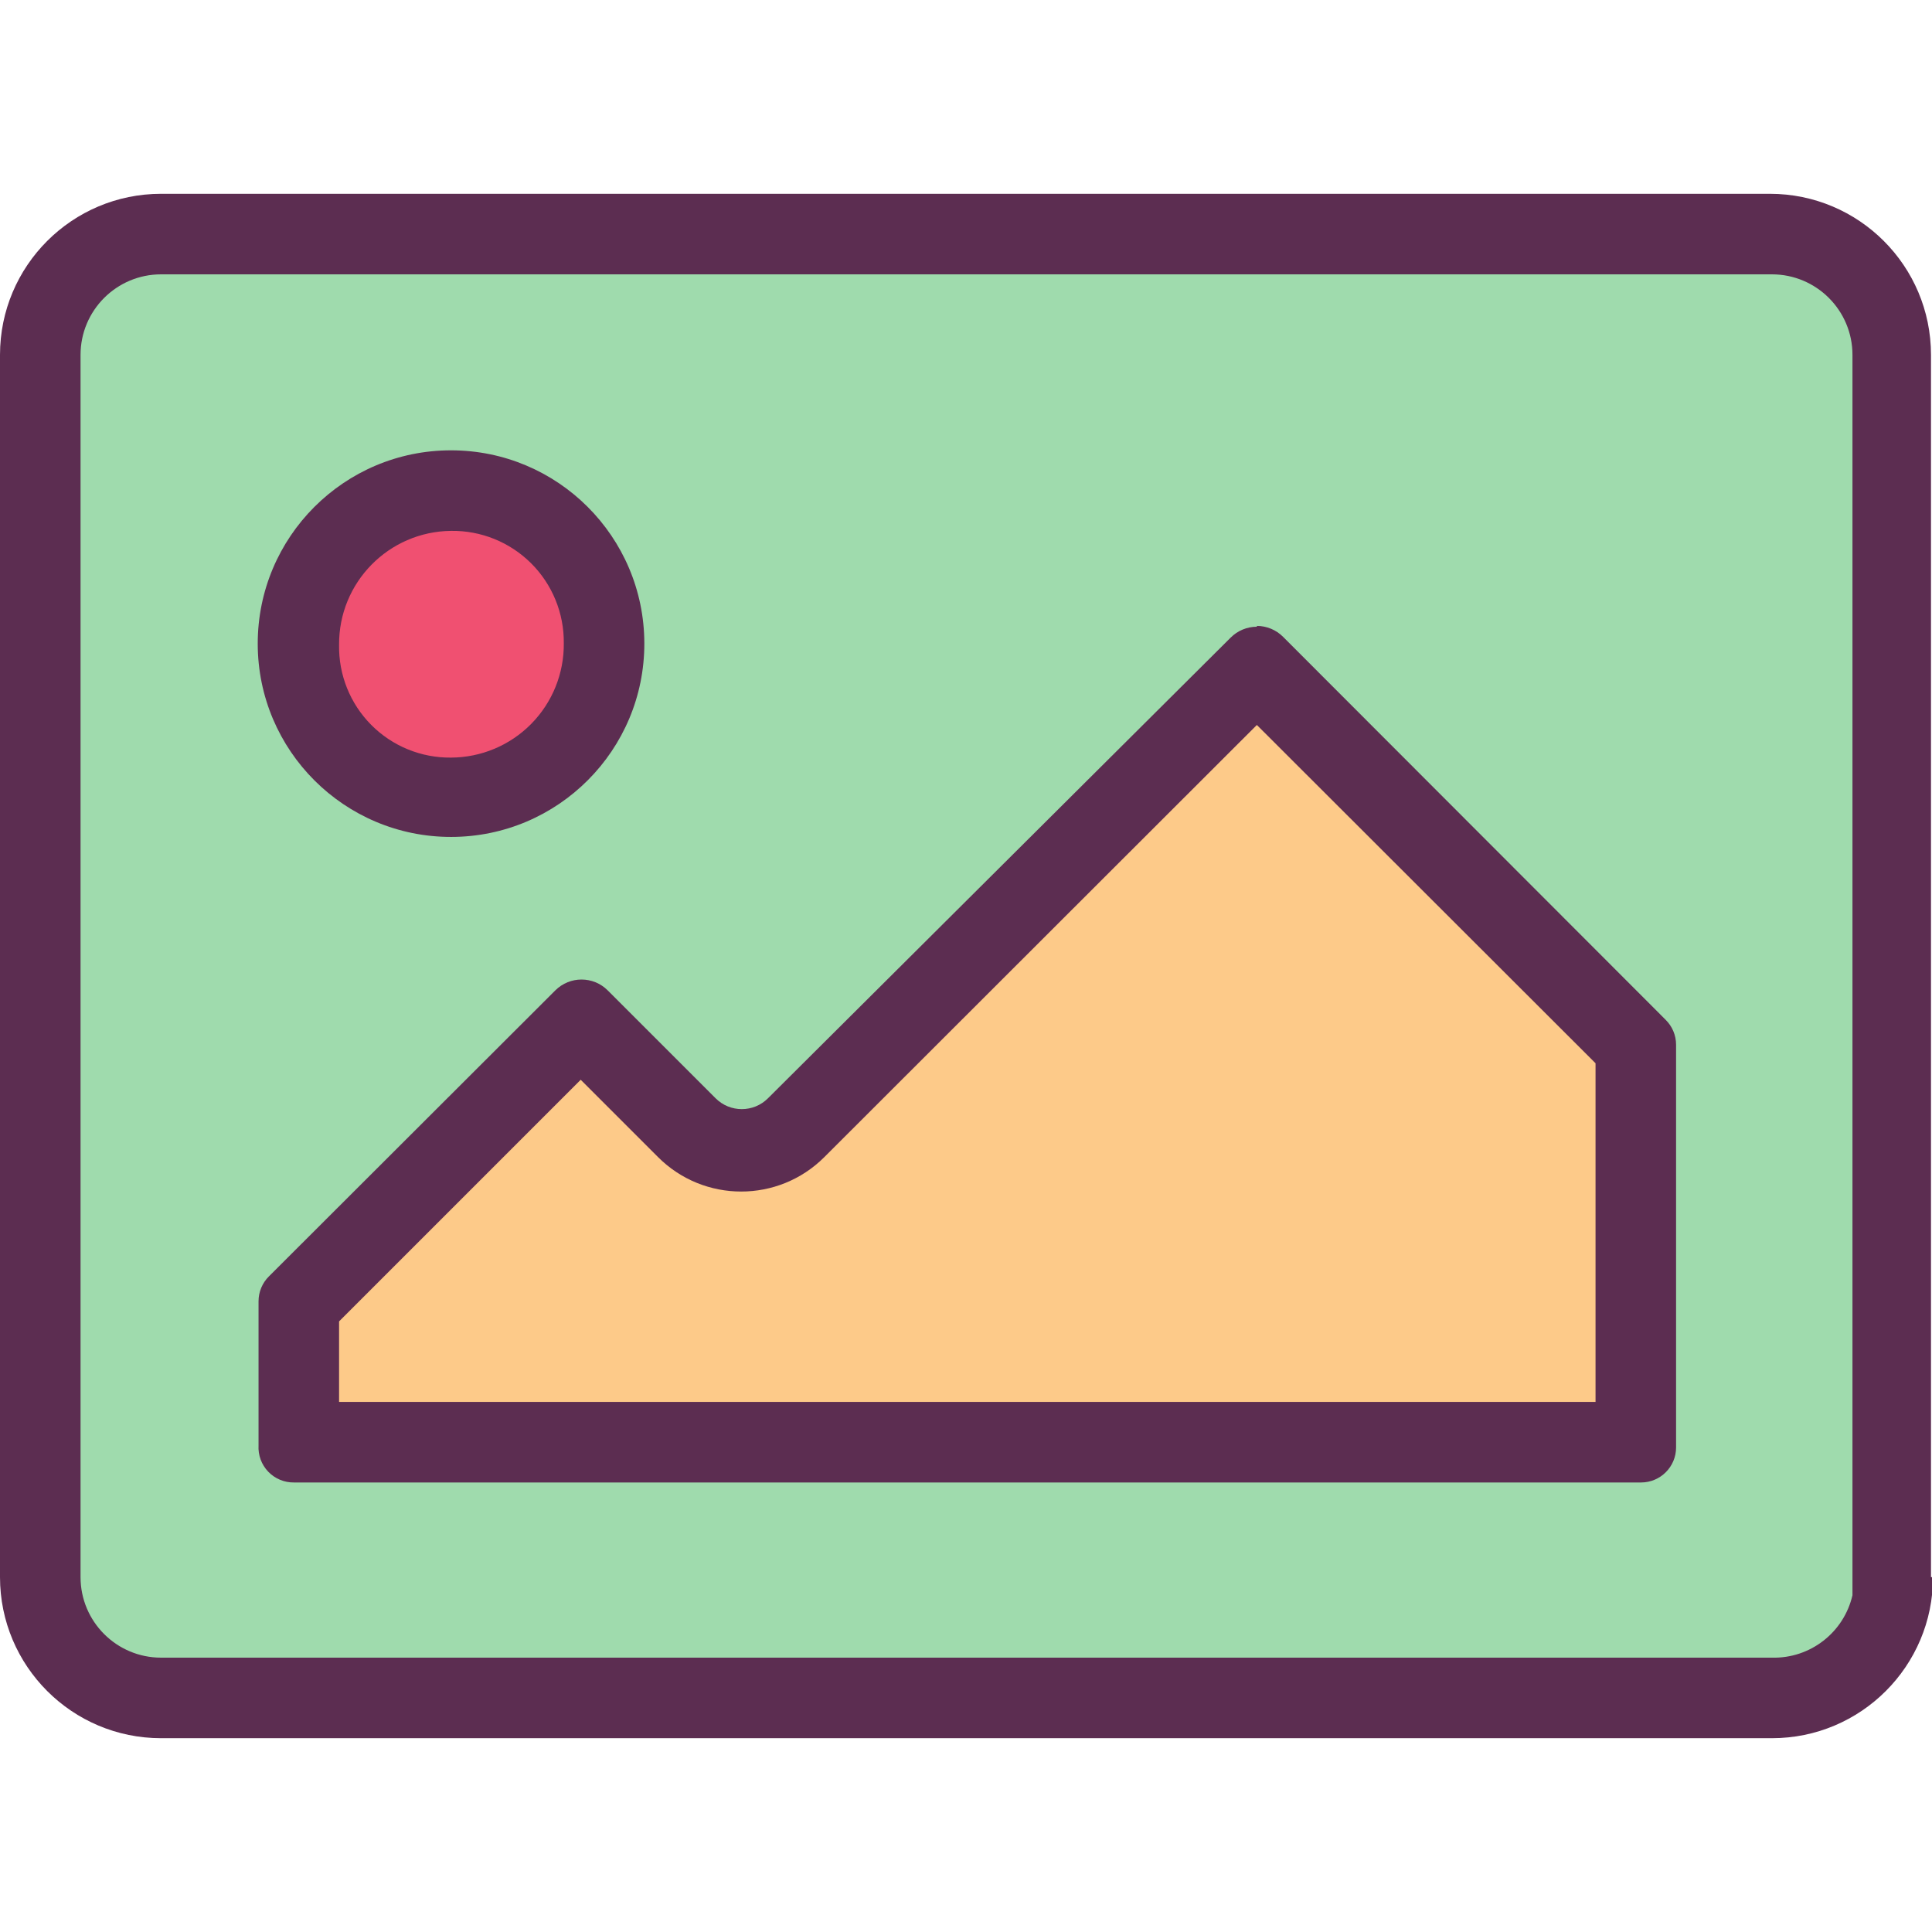
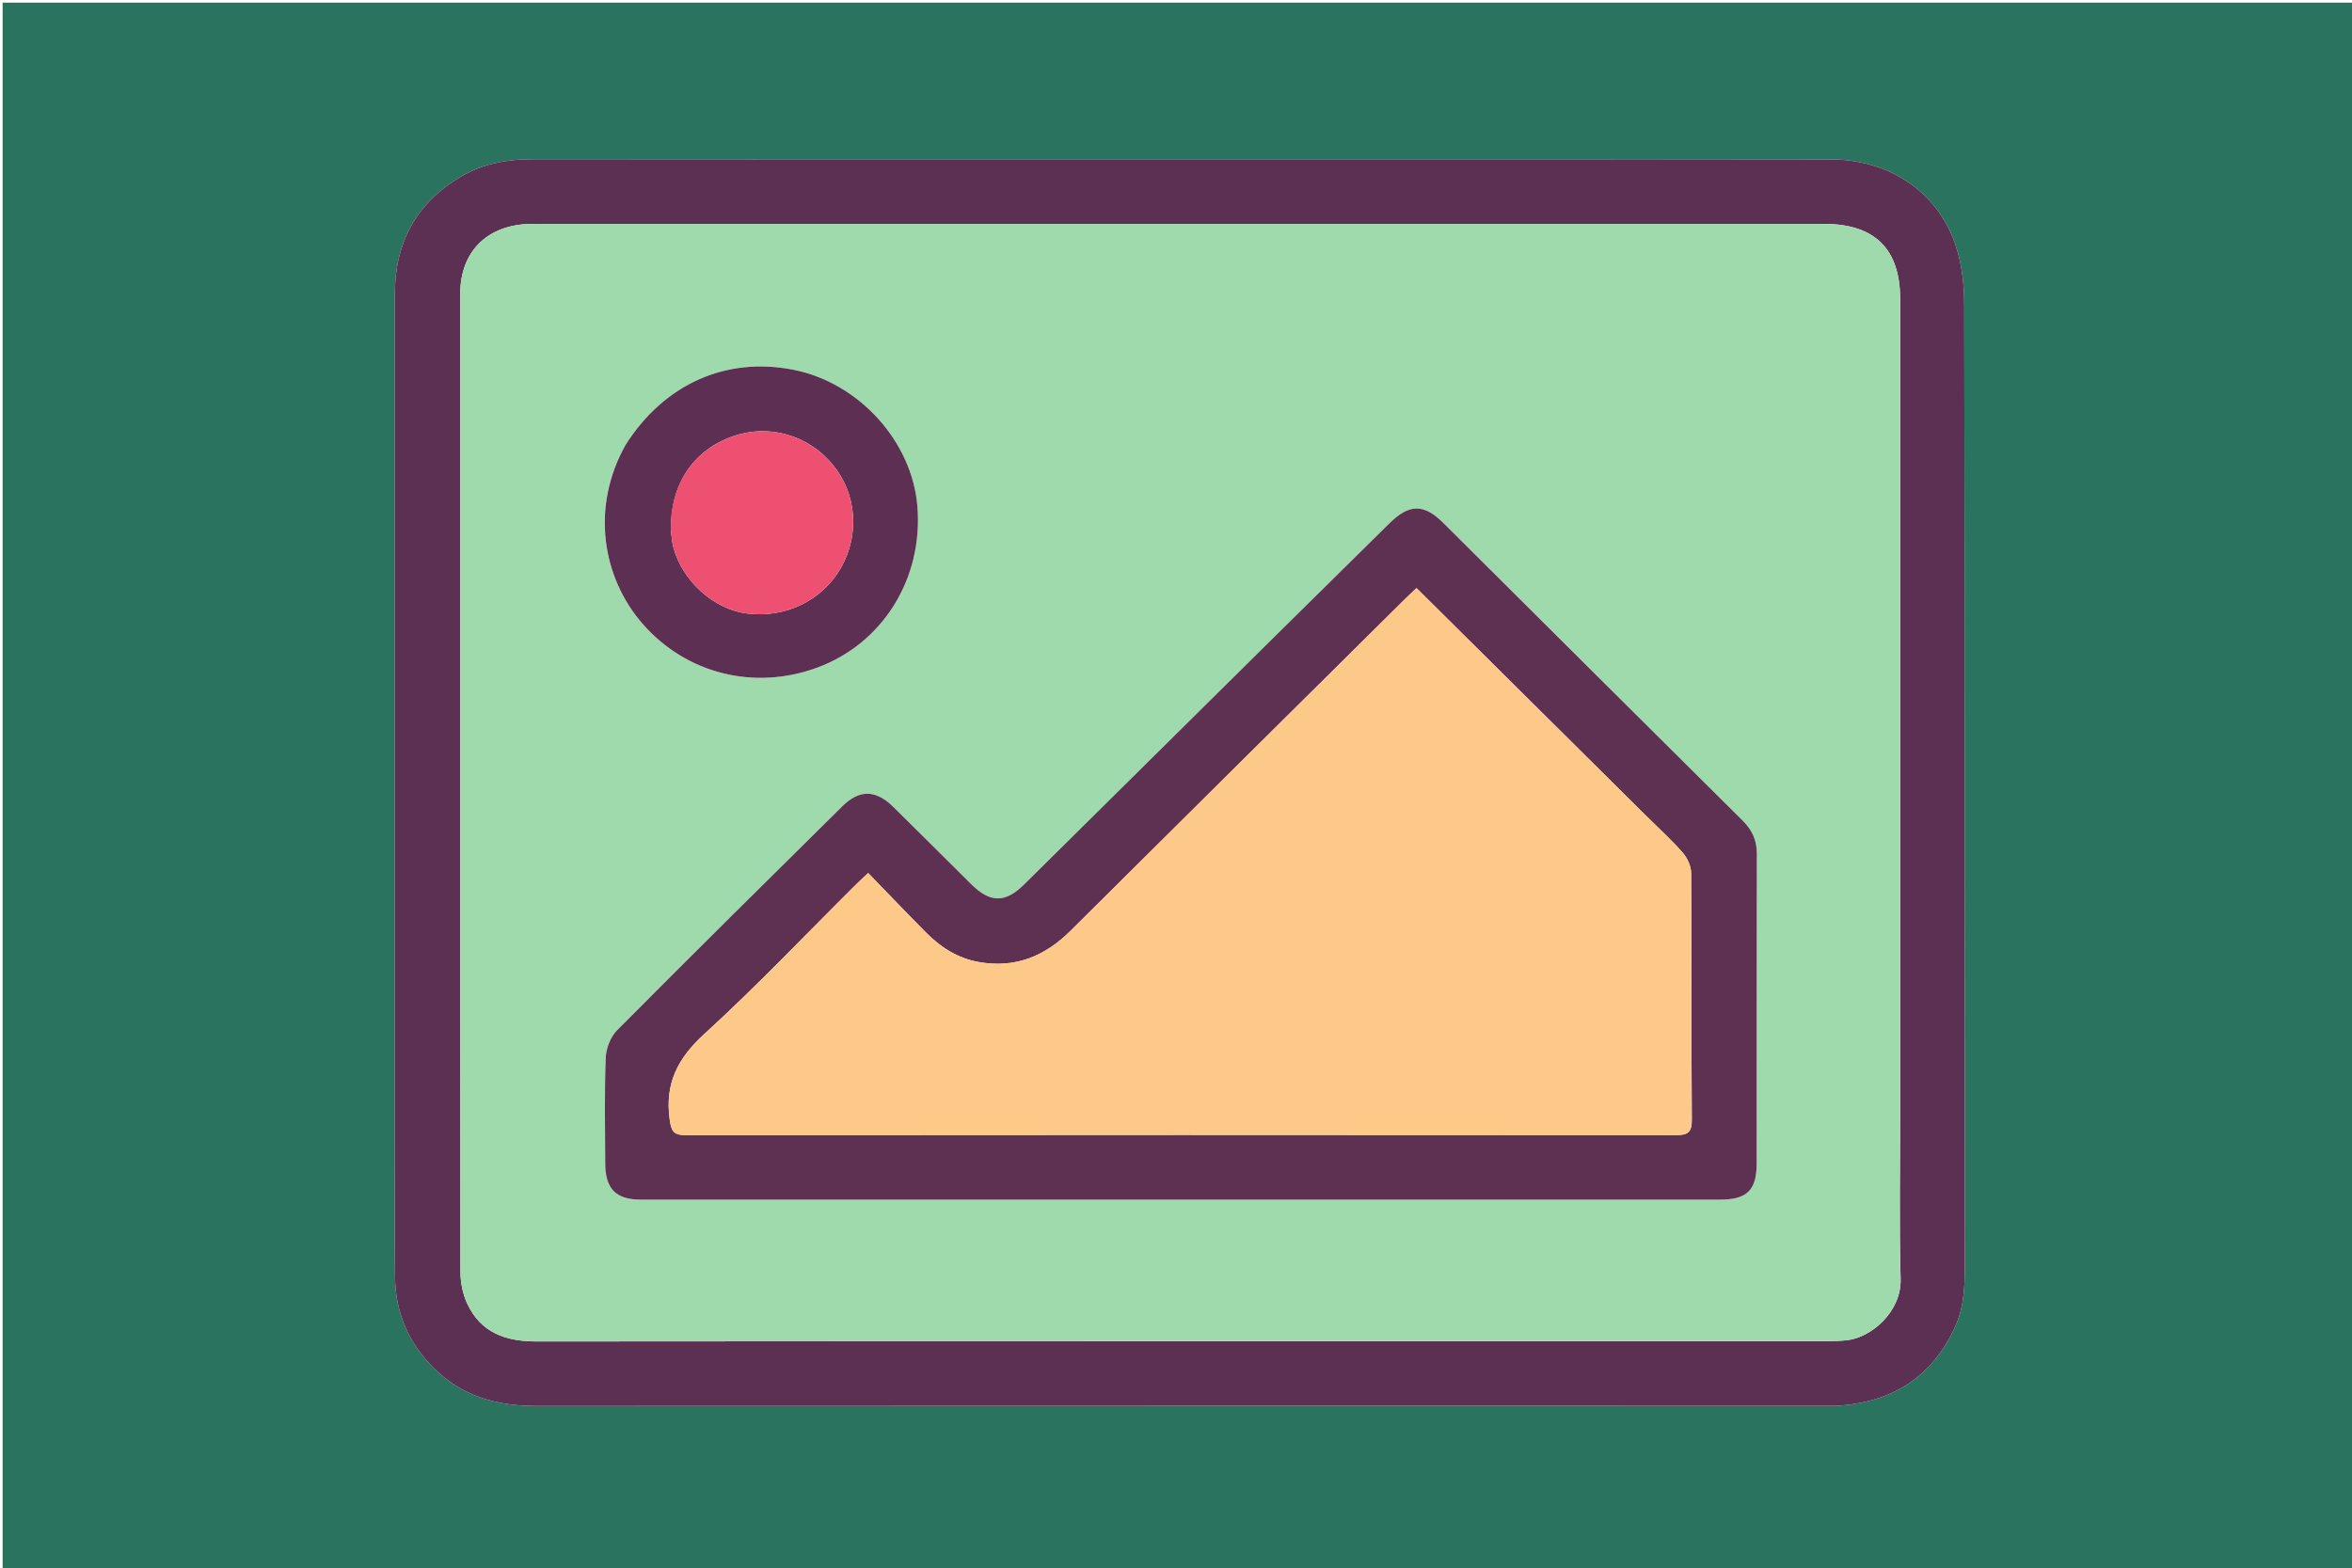
- <svg xmlns="http://www.w3.org/2000/svg" width="800px" height="800px" viewBox="0 -128.5 1281 1281" class="icon" version="1.1">
-   <path d="M106.806 997.299a80.104 80.104 0 0 1-80.104-80.104V106.806a80.104 80.104 0 0 1 80.104-80.104h1068.057a80.104 80.104 0 0 1 80.104 80.104v825.074a80.104 80.104 0 0 1-80.104 65.419z" fill="#9FDBAD" />
-   <path d="M1174.863 53.403a53.403 53.403 0 0 1 53.403 53.403v822.404a53.403 53.403 0 0 1-53.403 41.387H106.806a53.403 53.403 0 0 1-53.403-53.403V106.806a53.403 53.403 0 0 1 53.403-53.403h1068.057m0-53.403H106.806a106.806 106.806 0 0 0-106.806 106.806v810.389a106.806 106.806 0 0 0 106.806 106.806h1068.057a106.806 106.806 0 0 0 106.806-106.806h-1.335V106.806a106.806 106.806 0 0 0-106.806-106.806z" fill="#5C2D51" />
-   <path d="M299.056 400.522a99.863 99.863 0 0 1-100.931-101.465A100.931 100.931 0 1 1 299.056 400.522z" fill="#F05071" />
-   <path d="M299.056 223.491a73.696 73.696 0 0 1 74.764 74.497A75.031 75.031 0 0 1 299.056 373.82a73.429 73.429 0 0 1-74.23-74.764 75.031 75.031 0 0 1 74.23-75.565m0-53.403a128.167 128.167 0 1 0 128.167 127.9 128.167 128.167 0 0 0-128.167-127.9z" fill="#5C2D51" />
-   <path d="M198.125 827.744v-93.455l186.91-186.91 70.225 69.958a51.267 51.267 0 0 0 72.361 0l305.731-302.794 252.329 252.062v260.606z" fill="#FDCA89" />
-   <path d="M833.352 352.192l224.559 224.292V801.043H224.826v-53.403l160.209-160.209 51.267 51.267a77.968 77.968 0 0 0 110.277 0l286.773-286.506m0-65.151a24.565 24.565 0 0 0-17.356 7.209L509.196 599.714a24.565 24.565 0 0 1-34.712 0l-71.56-71.56a24.565 24.565 0 0 0-34.712 0l-189.847 189.58a23.23 23.23 0 0 0-6.942 16.555v95.591a23.23 23.23 0 0 0 23.497 24.565h893.163a23.23 23.23 0 0 0 23.23-23.23v-267.014a23.23 23.23 0 0 0-6.942-16.555L850.708 293.716a24.565 24.565 0 0 0-17.356-7.209z" fill="#5C2D51" />
+ <svg xmlns="http://www.w3.org/2000/svg" version="1.1" id="Layer_1" x="0px" y="0px" width="100%" viewBox="0 0 900 600" enable-background="new 0 0 900 600" xml:space="preserve">
+   <path fill="#29735F" opacity="1" stroke="none" d=" M543,601   C362,601 181.5,601 1,601   C1,401 1,201 1,1   C301,1 601,1 901,1   C901,201 901,401 901,601   C781.833,601 662.667,601 543,601  M562.5,60.962   C498.835,60.962 435.17,60.962 371.505,60.962   C315.673,60.963 259.842,61.002 204.01,60.929   C194.303,60.917 185.001,62.562 176.619,67.453   C159.456,77.47 151.099,92.681 151.098,112.516   C151.095,221.014 151.094,329.511 151.095,438.008   C151.095,455.007 150.948,472.009 151.168,489.006   C151.34,502.235 156.203,513.658 165.524,523.149   C176.392,534.214 189.806,538.109 204.988,538.101   C369.317,538.016 533.646,538.048 697.976,538.045   C700.142,538.045 702.319,538.122 704.473,537.943   C724.793,536.252 739.58,526.546 748.137,507.777   C751.926,499.465 751.86,490.72 751.852,481.821   C751.749,359.991 751.849,238.161 751.629,116.331   C751.615,108.47 750.604,100.179 747.969,92.837   C740.824,72.929 722.548,61.059 700.496,61.006   C654.831,60.897 609.165,60.966 562.5,60.962  z" />
+   <path fill="#5C3052" opacity="1" stroke="none" d=" M563,60.962   C609.165,60.966 654.831,60.897 700.496,61.006   C722.548,61.059 740.824,72.929 747.969,92.837   C750.604,100.179 751.615,108.47 751.629,116.331   C751.849,238.161 751.749,359.991 751.852,481.821   C751.86,490.72 751.926,499.465 748.137,507.777   C739.58,526.546 724.793,536.252 704.473,537.943   C702.319,538.122 700.142,538.045 697.976,538.045   C533.646,538.048 369.317,538.016 204.988,538.101   C189.806,538.109 176.392,534.214 165.524,523.149   C156.203,513.658 151.34,502.235 151.168,489.006   C150.948,472.009 151.095,455.007 151.095,438.008   C151.094,329.511 151.095,221.014 151.098,112.516   C151.099,92.681 159.456,77.47 176.619,67.453   C185.001,62.562 194.303,60.917 204.01,60.929   C259.842,61.002 315.673,60.963 371.505,60.962   C435.17,60.962 498.835,60.962 563,60.962  M727.113,423.5   C727.113,320.518 727.12,217.537 727.106,114.555   C727.103,95.338 717.477,85.775 698.187,85.699   C697.187,85.695 696.187,85.697 695.187,85.697   C532.883,85.697 370.579,85.697 208.274,85.699   C206.108,85.699 203.938,85.645 201.776,85.747   C186.048,86.491 176.126,96.594 176.119,112.391   C176.063,237.202 176.064,362.014 176.195,486.825   C176.2,490.864 177.075,495.23 178.763,498.88   C183.958,510.11 193.522,513.425 205.405,513.415   C369.709,513.279 534.013,513.325 698.317,513.311   C700.979,513.311 703.652,513.235 706.302,512.995   C715.972,512.117 727.625,502.083 727.278,489.484   C726.681,467.838 727.113,446.163 727.113,423.5  z" />
+   <path fill="#9FDAAD" opacity="1" stroke="none" d=" M727.113,424   C727.113,446.163 726.681,467.838 727.278,489.484   C727.625,502.083 715.972,512.117 706.302,512.995   C703.652,513.235 700.979,513.311 698.317,513.311   C534.013,513.325 369.709,513.279 205.405,513.415   C193.522,513.425 183.958,510.11 178.763,498.88   C177.075,495.23 176.2,490.864 176.195,486.825   C176.064,362.014 176.063,237.202 176.119,112.391   C176.126,96.594 186.048,86.491 201.776,85.747   C203.938,85.645 206.108,85.699 208.274,85.699   C370.579,85.697 532.883,85.697 695.187,85.697   C696.187,85.697 697.187,85.695 698.187,85.699   C717.477,85.775 727.103,95.338 727.106,114.555   C727.12,217.537 727.113,320.518 727.113,424  M489.955,241.455   C457.265,273.81 424.584,306.173 391.88,338.514   C384.655,345.658 378.927,345.618 371.677,338.442   C361.729,328.595 351.848,318.678 341.867,308.864   C335.101,302.21 328.902,302.072 322.278,308.623   C293.483,337.095 264.682,365.563 236.15,394.298   C233.637,396.829 231.919,401.238 231.783,404.848   C231.273,418.328 231.526,431.838 231.591,445.336   C231.638,455.026 235.687,459.133 245.258,459.134   C382.908,459.154 520.558,459.154 658.207,459.136   C668.512,459.135 672.181,455.501 672.188,445.337   C672.217,405.842 672.149,366.347 672.26,326.852   C672.274,321.63 670.499,317.699 666.807,314.04   C628.583,276.143 590.471,238.133 552.31,200.171   C544.86,192.76 539.303,192.78 531.737,200.225   C517.957,213.782 504.215,227.378 489.955,241.455  M239.139,170.703   C225.856,194.419 230.607,221.256 245.939,238.801   C262.586,257.851 288.441,264.307 312.401,255.632   C337.698,246.473 353.286,221.534 351.045,193.808   C349.034,168.939 328.664,146.481 303.621,141.524   C277.846,136.421 254.132,146.973 239.139,170.703  z" />
+   <path fill="#5E3052" opacity="1" stroke="none" d=" M490.206,241.206   C504.215,227.378 517.957,213.782 531.737,200.225   C539.303,192.78 544.86,192.76 552.31,200.171   C590.471,238.133 628.583,276.143 666.807,314.04   C670.499,317.699 672.274,321.63 672.26,326.852   C672.149,366.347 672.217,405.842 672.188,445.337   C672.181,455.501 668.512,459.135 658.207,459.136   C520.558,459.154 382.908,459.154 245.258,459.134   C235.687,459.133 231.638,455.026 231.591,445.336   C231.526,431.838 231.273,418.328 231.783,404.848   C231.919,401.238 233.637,396.829 236.15,394.298   C264.682,365.563 293.483,337.095 322.278,308.623   C328.902,302.072 335.101,302.21 341.867,308.864   C351.848,318.678 361.729,328.595 371.677,338.442   C378.927,345.618 384.655,345.658 391.88,338.514   C424.584,306.173 457.265,273.81 490.206,241.206  M630.086,312.414   C600.801,283.365 571.517,254.316 542.038,225.075   C540.129,226.889 538.791,228.114 537.504,229.39   C494.907,271.627 452.274,313.828 409.752,356.141   C399.869,365.976 388.534,370.7 374.502,368.188   C366.432,366.744 359.963,362.582 354.352,356.92   C346.988,349.488 339.765,341.919 332.218,334.138   C330.105,336.126 328.769,337.323 327.498,338.585   C308.229,357.727 289.516,377.478 269.474,395.773   C259.327,405.037 254.424,414.623 256.225,428.233   C256.825,432.769 257.535,434.462 262.442,434.457   C388.749,434.331 515.056,434.338 641.363,434.438   C645.779,434.441 647.404,433.431 647.372,428.656   C647.164,397.164 647.341,365.669 647.126,334.177   C647.108,331.546 645.701,328.433 643.945,326.404   C639.812,321.63 635.078,317.377 630.086,312.414  z" />
+   <path fill="#5D2F52" opacity="1" stroke="none" d=" M239.318,170.38   C254.132,146.973 277.846,136.421 303.621,141.524   C328.664,146.481 349.034,168.939 351.045,193.808   C353.286,221.534 337.698,246.473 312.401,255.632   C288.441,264.307 262.586,257.851 245.939,238.801   C230.607,221.256 225.856,194.419 239.318,170.38  M256.717,203.011   C257.016,205.148 257.103,207.34 257.65,209.412   C261.057,222.323 273.075,233.143 285.685,234.784   C300.599,236.725 314.935,229.706 321.965,217.022   C328.971,204.38 327.759,189.082 318.882,178.119   C309.444,166.462 294.114,162.075 280.234,167.059   C265.153,172.474 256.526,185.301 256.717,203.011  z" />
+   <path fill="#FCC989" opacity="1" stroke="none" d=" M630.337,312.663   C635.078,317.377 639.812,321.63 643.945,326.404   C645.701,328.433 647.108,331.546 647.126,334.177   C647.341,365.669 647.164,397.164 647.372,428.656   C647.404,433.431 645.779,434.441 641.363,434.438   C515.056,434.338 388.749,434.331 262.442,434.457   C257.535,434.462 256.825,432.769 256.225,428.233   C254.424,414.623 259.327,405.037 269.474,395.773   C289.516,377.478 308.229,357.727 327.498,338.585   C328.769,337.323 330.105,336.126 332.218,334.138   C339.765,341.919 346.988,349.488 354.352,356.92   C359.963,362.582 366.432,366.744 374.502,368.188   C388.534,370.7 399.869,365.976 409.752,356.141   C452.274,313.828 494.907,271.627 537.504,229.39   C538.791,228.114 540.129,226.889 542.038,225.075   C571.517,254.316 600.801,283.365 630.337,312.663  z" />
+   <path fill="#EE5071" opacity="1" stroke="none" d=" M256.665,202.594   C256.526,185.301 265.153,172.474 280.234,167.059   C294.114,162.075 309.444,166.462 318.882,178.119   C327.759,189.082 328.971,204.38 321.965,217.022   C314.935,229.706 300.599,236.725 285.685,234.784   C273.075,233.143 261.057,222.323 257.65,209.412   C257.103,207.34 257.016,205.148 256.665,202.594  z" />
</svg>
